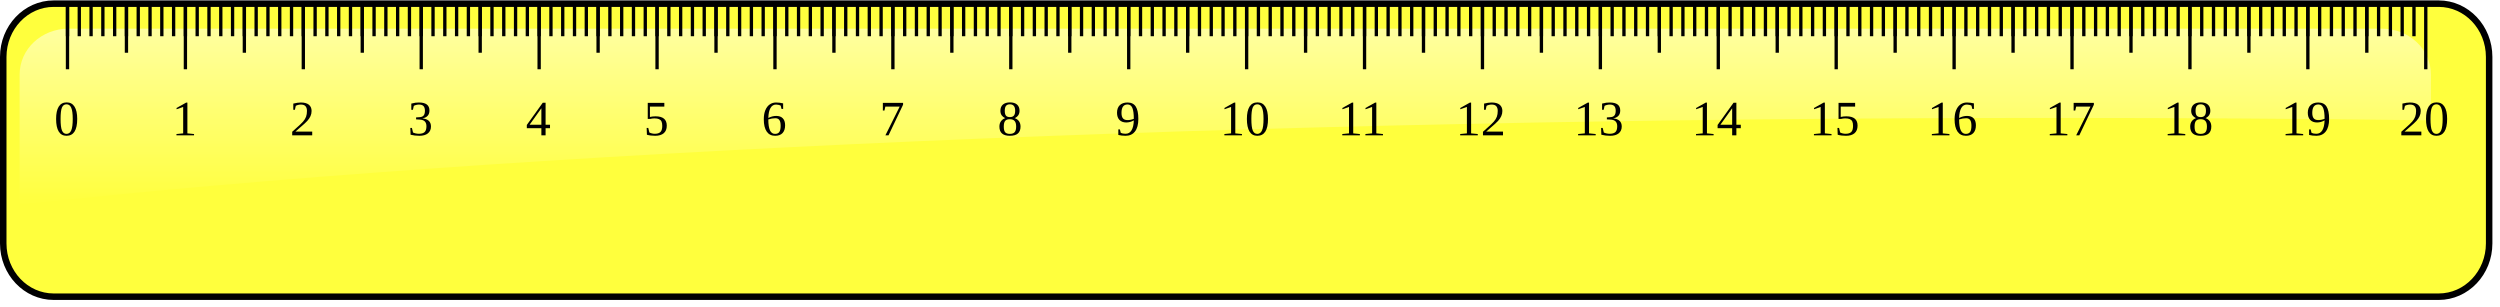
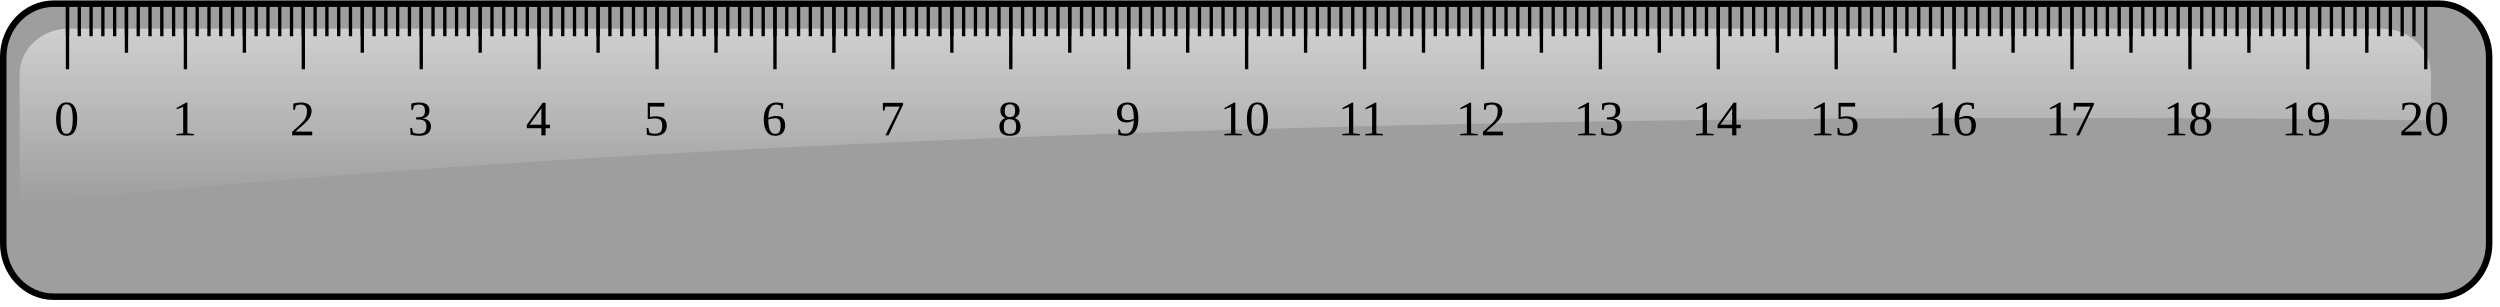
<svg xmlns="http://www.w3.org/2000/svg" xmlns:xlink="http://www.w3.org/1999/xlink" width="751.181" height="92.126" id="svg2" version="1.0">
  <defs id="defs4">
    <linearGradient id="linearGradient2900">
      <stop style="stop-color:white;stop-opacity:0.562;" offset="0" id="stop2902" />
      <stop style="stop-color:white;stop-opacity:0;" offset="1" id="stop2904" />
    </linearGradient>
    <linearGradient id="linearGradient2805">
      <stop style="stop-color:#d2b600;stop-opacity:0.725;" offset="0" id="stop2807" />
      <stop style="stop-color:#c6ff41;stop-opacity:0.664;" offset="1" id="stop2809" />
    </linearGradient>
    <linearGradient xlink:href="#linearGradient2900" id="linearGradient3509" gradientUnits="userSpaceOnUse" gradientTransform="matrix(0.9298341,0,0,1,0.4139436,7.9995)" x1="5.899" y1="8.485" x2="5.899" y2="61.312" />
  </defs>
  <g id="layer1" transform="translate(0,-7.874009)">
-     <rect style="fill:#ffff00;fill-opacity:0.759;stroke:#000000;stroke-width:1.948;stroke-linejoin:miter;stroke-miterlimit:4;stroke-opacity:1;stroke-dasharray:none;stroke-dashoffset:0" id="rect2864" width="746.948" height="88.052" x="0.974" y="8.974" rx="15.166" ry="16.009" />
+     <rect style="fill:#808080;fill-opacity:0.759;stroke:#000000;stroke-width:1.948;stroke-linejoin:miter;stroke-miterlimit:4;stroke-opacity:1;stroke-dasharray:none;stroke-dashoffset:0" id="rect2864" width="746.948" height="88.052" x="0.974" y="8.974" rx="15.166" ry="16.009" />
    <path style="opacity:0.901;fill:url(#linearGradient3509);fill-opacity:1;stroke:none" d="m 20.611,16.485 c -8.15,0 -14.711,6.148 -14.711,13.786 l 0,39.042 C 153.559,53.389 372.783,43.302 617.421,43.302 c 38.361,0 76.072,0.247 113.006,0.727 l 0,-13.759 c 0,-7.637 -6.561,-13.786 -14.711,-13.786 l -695.105,0 z" id="rect2784" />
    <g id="g11205" transform="matrix(0.9999079,0,0,0.9925221,10.28044,-1.09113)">
      <line style="stroke:#000000;stroke-width:1" x1="10" y1="10" x2="718.661" y2="10" id="line11207" />
      <line style="stroke:#000000;stroke-width:1" x1="10" y1="10" x2="10" y2="30" id="line11209" />
-       <text x="6" y="50" style="font-size:15px;text-align:left;fill:#000000" id="text11211">0</text>
+       <text x="6" y="50" style="font-size:15px;line-height:0%;text-align:left;fill:#000000" id="text11211">0</text>
      <line style="stroke:#000000;stroke-width:1" x1="45.433" y1="10" x2="45.433" y2="30" id="line11213" />
-       <text x="41.433" y="50" style="font-size:15px;text-align:left;fill:#000000" id="text11215">1</text>
+       <text x="41.433" y="50" style="font-size:15px;line-height:0%;text-align:left;fill:#000000" id="text11215">1</text>
      <line style="stroke:#000000;stroke-width:1" x1="80.866" y1="10" x2="80.866" y2="30" id="line11217" />
-       <text x="76.866" y="50" style="font-size:15px;text-align:left;fill:#000000" id="text11219">2</text>
+       <text x="76.866" y="50" style="font-size:15px;line-height:0%;text-align:left;fill:#000000" id="text11219">2</text>
      <line style="stroke:#000000;stroke-width:1" x1="116.299" y1="10" x2="116.299" y2="30" id="line11221" />
-       <text x="112.299" y="50" style="font-size:15px;text-align:left;fill:#000000" id="text11223">3</text>
+       <text x="112.299" y="50" style="font-size:15px;line-height:0%;text-align:left;fill:#000000" id="text11223">3</text>
      <line style="stroke:#000000;stroke-width:1" x1="151.732" y1="10" x2="151.732" y2="30" id="line11225" />
-       <text x="147.732" y="50" style="font-size:15px;text-align:left;fill:#000000" id="text11227">4</text>
+       <text x="147.732" y="50" style="font-size:15px;line-height:0%;text-align:left;fill:#000000" id="text11227">4</text>
      <line style="stroke:#000000;stroke-width:1" x1="187.165" y1="10" x2="187.165" y2="30" id="line11229" />
-       <text x="183.165" y="50" style="font-size:15px;text-align:left;fill:#000000" id="text11231">5</text>
+       <text x="183.165" y="50" style="font-size:15px;line-height:0%;text-align:left;fill:#000000" id="text11231">5</text>
      <line style="stroke:#000000;stroke-width:1" x1="222.598" y1="10" x2="222.598" y2="30" id="line11233" />
-       <text x="218.598" y="50" style="font-size:15px;text-align:left;fill:#000000" id="text11235">6</text>
+       <text x="218.598" y="50" style="font-size:15px;line-height:0%;text-align:left;fill:#000000" id="text11235">6</text>
      <line style="stroke:#000000;stroke-width:1" x1="258.031" y1="10" x2="258.031" y2="30" id="line11237" />
-       <text x="254.031" y="50" style="font-size:15px;text-align:left;fill:#000000" id="text11239">7</text>
+       <text x="254.031" y="50" style="font-size:15px;line-height:0%;text-align:left;fill:#000000" id="text11239">7</text>
      <line style="stroke:#000000;stroke-width:1" x1="293.465" y1="10" x2="293.465" y2="30" id="line11241" />
-       <text x="289.465" y="50" style="font-size:15px;text-align:left;fill:#000000" id="text11243">8</text>
+       <text x="289.465" y="50" style="font-size:15px;line-height:0%;text-align:left;fill:#000000" id="text11243">8</text>
      <line style="stroke:#000000;stroke-width:1" x1="328.898" y1="10" x2="328.898" y2="30" id="line11245" />
-       <text x="324.898" y="50" style="font-size:15px;text-align:left;fill:#000000" id="text11247">9</text>
+       <text x="324.898" y="50" style="font-size:15px;line-height:0%;text-align:left;fill:#000000" id="text11247">9</text>
      <line style="stroke:#000000;stroke-width:1" x1="364.331" y1="10" x2="364.331" y2="30" id="line11249" />
-       <text x="356.331" y="50" style="font-size:15px;text-align:left;fill:#000000" id="text11251">10</text>
+       <text x="356.331" y="50" style="font-size:15px;line-height:0%;text-align:left;fill:#000000" id="text11251">10</text>
      <line style="stroke:#000000;stroke-width:1" x1="399.764" y1="10" x2="399.764" y2="30" id="line11253" />
-       <text x="391.764" y="50" style="font-size:15px;text-align:left;fill:#000000" id="text11255">11</text>
+       <text x="391.764" y="50" style="font-size:15px;line-height:0%;text-align:left;fill:#000000" id="text11255">11</text>
      <line style="stroke:#000000;stroke-width:1" x1="435.197" y1="10" x2="435.197" y2="30" id="line11257" />
-       <text x="427.197" y="50" style="font-size:15px;text-align:left;fill:#000000" id="text11259">12</text>
+       <text x="427.197" y="50" style="font-size:15px;line-height:0%;text-align:left;fill:#000000" id="text11259">12</text>
      <line style="stroke:#000000;stroke-width:1" x1="470.63" y1="10" x2="470.63" y2="30" id="line11261" />
-       <text x="462.63" y="50" style="font-size:15px;text-align:left;fill:#000000" id="text11263">13</text>
+       <text x="462.63" y="50" style="font-size:15px;line-height:0%;text-align:left;fill:#000000" id="text11263">13</text>
      <line style="stroke:#000000;stroke-width:1" x1="506.063" y1="10" x2="506.063" y2="30" id="line11265" />
-       <text x="498.063" y="50" style="font-size:15px;text-align:left;fill:#000000" id="text11267">14</text>
+       <text x="498.063" y="50" style="font-size:15px;line-height:0%;text-align:left;fill:#000000" id="text11267">14</text>
      <line style="stroke:#000000;stroke-width:1" x1="541.496" y1="10" x2="541.496" y2="30" id="line11269" />
-       <text x="533.496" y="50" style="font-size:15px;text-align:left;fill:#000000" id="text11271">15</text>
+       <text x="533.496" y="50" style="font-size:15px;line-height:0%;text-align:left;fill:#000000" id="text11271">15</text>
      <line style="stroke:#000000;stroke-width:1" x1="576.929" y1="10" x2="576.929" y2="30" id="line11273" />
-       <text x="568.929" y="50" style="font-size:15px;text-align:left;fill:#000000" id="text11275">16</text>
+       <text x="568.929" y="50" style="font-size:15px;line-height:0%;text-align:left;fill:#000000" id="text11275">16</text>
      <line style="stroke:#000000;stroke-width:1" x1="612.362" y1="10" x2="612.362" y2="30" id="line11277" />
-       <text x="604.362" y="50" style="font-size:15px;text-align:left;fill:#000000" id="text11279">17</text>
+       <text x="604.362" y="50" style="font-size:15px;line-height:0%;text-align:left;fill:#000000" id="text11279">17</text>
      <line style="stroke:#000000;stroke-width:1" x1="647.795" y1="10" x2="647.795" y2="30" id="line11281" />
-       <text x="639.795" y="50" style="font-size:15px;text-align:left;fill:#000000" id="text11283">18</text>
+       <text x="639.795" y="50" style="font-size:15px;line-height:0%;text-align:left;fill:#000000" id="text11283">18</text>
      <line style="stroke:#000000;stroke-width:1" x1="683.228" y1="10" x2="683.228" y2="30" id="line11285" />
-       <text x="675.228" y="50" style="font-size:15px;text-align:left;fill:#000000" id="text11287">19</text>
+       <text x="675.228" y="50" style="font-size:15px;line-height:0%;text-align:left;fill:#000000" id="text11287">19</text>
      <line style="stroke:#000000;stroke-width:1" x1="718.661" y1="10" x2="718.661" y2="30" id="line11289" />
-       <text x="710.661" y="50" style="font-size:15px;text-align:left;fill:#000000" id="text11291">20</text>
+       <text x="710.661" y="50" style="font-size:15px;line-height:0%;text-align:left;fill:#000000" id="text11291">20</text>
      <line style="stroke:#000000;stroke-width:1" x1="27.717" y1="10" x2="27.717" y2="25" id="line11293" />
      <line style="stroke:#000000;stroke-width:1" x1="63.15" y1="10" x2="63.15" y2="25" id="line11295" />
      <line style="stroke:#000000;stroke-width:1" x1="98.583" y1="10" x2="98.583" y2="25" id="line11297" />
      <line style="stroke:#000000;stroke-width:1" x1="134.016" y1="10" x2="134.016" y2="25" id="line11299" />
      <line style="stroke:#000000;stroke-width:1" x1="169.449" y1="10" x2="169.449" y2="25" id="line11301" />
      <line style="stroke:#000000;stroke-width:1" x1="204.882" y1="10" x2="204.882" y2="25" id="line11303" />
      <line style="stroke:#000000;stroke-width:1" x1="240.315" y1="10" x2="240.315" y2="25" id="line11305" />
      <line style="stroke:#000000;stroke-width:1" x1="275.748" y1="10" x2="275.748" y2="25" id="line11307" />
      <line style="stroke:#000000;stroke-width:1" x1="311.181" y1="10" x2="311.181" y2="25" id="line11309" />
      <line style="stroke:#000000;stroke-width:1" x1="346.614" y1="10" x2="346.614" y2="25" id="line11311" />
      <line style="stroke:#000000;stroke-width:1" x1="382.047" y1="10" x2="382.047" y2="25" id="line11313" />
      <line style="stroke:#000000;stroke-width:1" x1="417.48" y1="10" x2="417.48" y2="25" id="line11315" />
      <line style="stroke:#000000;stroke-width:1" x1="452.913" y1="10" x2="452.913" y2="25" id="line11317" />
      <line style="stroke:#000000;stroke-width:1" x1="488.346" y1="10" x2="488.346" y2="25" id="line11319" />
      <line style="stroke:#000000;stroke-width:1" x1="523.78" y1="10" x2="523.78" y2="25" id="line11321" />
      <line style="stroke:#000000;stroke-width:1" x1="559.213" y1="10" x2="559.213" y2="25" id="line11323" />
      <line style="stroke:#000000;stroke-width:1" x1="594.646" y1="10" x2="594.646" y2="25" id="line11325" />
      <line style="stroke:#000000;stroke-width:1" x1="630.079" y1="10" x2="630.079" y2="25" id="line11327" />
      <line style="stroke:#000000;stroke-width:1" x1="665.512" y1="10" x2="665.512" y2="25" id="line11329" />
      <line style="stroke:#000000;stroke-width:1" x1="700.945" y1="10" x2="700.945" y2="25" id="line11331" />
      <line style="stroke:#000000;stroke-width:1" x1="10" y1="10" x2="10" y2="20" id="line11333" />
      <line style="stroke:#000000;stroke-width:1" x1="13.543" y1="10" x2="13.543" y2="20" id="line11335" />
      <line style="stroke:#000000;stroke-width:1" x1="17.087" y1="10" x2="17.087" y2="20" id="line11337" />
      <line style="stroke:#000000;stroke-width:1" x1="20.63" y1="10" x2="20.63" y2="20" id="line11339" />
      <line style="stroke:#000000;stroke-width:1" x1="24.173" y1="10" x2="24.173" y2="20" id="line11341" />
      <line style="stroke:#000000;stroke-width:1" x1="27.717" y1="10" x2="27.717" y2="20" id="line11343" />
      <line style="stroke:#000000;stroke-width:1" x1="31.26" y1="10" x2="31.26" y2="20" id="line11345" />
      <line style="stroke:#000000;stroke-width:1" x1="34.803" y1="10" x2="34.803" y2="20" id="line11347" />
      <line style="stroke:#000000;stroke-width:1" x1="38.346" y1="10" x2="38.346" y2="20" id="line11349" />
      <line style="stroke:#000000;stroke-width:1" x1="41.89" y1="10" x2="41.89" y2="20" id="line11351" />
      <line style="stroke:#000000;stroke-width:1" x1="45.433" y1="10" x2="45.433" y2="20" id="line11353" />
      <line style="stroke:#000000;stroke-width:1" x1="48.976" y1="10" x2="48.976" y2="20" id="line11355" />
      <line style="stroke:#000000;stroke-width:1" x1="52.52" y1="10" x2="52.52" y2="20" id="line11357" />
      <line style="stroke:#000000;stroke-width:1" x1="56.063" y1="10" x2="56.063" y2="20" id="line11359" />
      <line style="stroke:#000000;stroke-width:1" x1="59.606" y1="10" x2="59.606" y2="20" id="line11361" />
      <line style="stroke:#000000;stroke-width:1" x1="63.15" y1="10" x2="63.15" y2="20" id="line11363" />
      <line style="stroke:#000000;stroke-width:1" x1="66.693" y1="10" x2="66.693" y2="20" id="line11365" />
      <line style="stroke:#000000;stroke-width:1" x1="70.236" y1="10" x2="70.236" y2="20" id="line11367" />
      <line style="stroke:#000000;stroke-width:1" x1="73.78" y1="10" x2="73.78" y2="20" id="line11369" />
      <line style="stroke:#000000;stroke-width:1" x1="77.323" y1="10" x2="77.323" y2="20" id="line11371" />
      <line style="stroke:#000000;stroke-width:1" x1="80.866" y1="10" x2="80.866" y2="20" id="line11373" />
      <line style="stroke:#000000;stroke-width:1" x1="84.409" y1="10" x2="84.409" y2="20" id="line11375" />
      <line style="stroke:#000000;stroke-width:1" x1="87.953" y1="10" x2="87.953" y2="20" id="line11377" />
      <line style="stroke:#000000;stroke-width:1" x1="91.496" y1="10" x2="91.496" y2="20" id="line11379" />
      <line style="stroke:#000000;stroke-width:1" x1="95.039" y1="10" x2="95.039" y2="20" id="line11381" />
      <line style="stroke:#000000;stroke-width:1" x1="98.583" y1="10" x2="98.583" y2="20" id="line11383" />
      <line style="stroke:#000000;stroke-width:1" x1="102.126" y1="10" x2="102.126" y2="20" id="line11385" />
      <line style="stroke:#000000;stroke-width:1" x1="105.669" y1="10" x2="105.669" y2="20" id="line11387" />
      <line style="stroke:#000000;stroke-width:1" x1="109.213" y1="10" x2="109.213" y2="20" id="line11389" />
      <line style="stroke:#000000;stroke-width:1" x1="112.756" y1="10" x2="112.756" y2="20" id="line11391" />
      <line style="stroke:#000000;stroke-width:1" x1="116.299" y1="10" x2="116.299" y2="20" id="line11393" />
      <line style="stroke:#000000;stroke-width:1" x1="119.843" y1="10" x2="119.843" y2="20" id="line11395" />
      <line style="stroke:#000000;stroke-width:1" x1="123.386" y1="10" x2="123.386" y2="20" id="line11397" />
      <line style="stroke:#000000;stroke-width:1" x1="126.929" y1="10" x2="126.929" y2="20" id="line11399" />
      <line style="stroke:#000000;stroke-width:1" x1="130.472" y1="10" x2="130.472" y2="20" id="line11401" />
      <line style="stroke:#000000;stroke-width:1" x1="134.016" y1="10" x2="134.016" y2="20" id="line11403" />
      <line style="stroke:#000000;stroke-width:1" x1="137.559" y1="10" x2="137.559" y2="20" id="line11405" />
      <line style="stroke:#000000;stroke-width:1" x1="141.102" y1="10" x2="141.102" y2="20" id="line11407" />
      <line style="stroke:#000000;stroke-width:1" x1="144.646" y1="10" x2="144.646" y2="20" id="line11409" />
      <line style="stroke:#000000;stroke-width:1" x1="148.189" y1="10" x2="148.189" y2="20" id="line11411" />
      <line style="stroke:#000000;stroke-width:1" x1="151.732" y1="10" x2="151.732" y2="20" id="line11413" />
      <line style="stroke:#000000;stroke-width:1" x1="155.276" y1="10" x2="155.276" y2="20" id="line11415" />
      <line style="stroke:#000000;stroke-width:1" x1="158.819" y1="10" x2="158.819" y2="20" id="line11417" />
      <line style="stroke:#000000;stroke-width:1" x1="162.362" y1="10" x2="162.362" y2="20" id="line11419" />
      <line style="stroke:#000000;stroke-width:1" x1="165.906" y1="10" x2="165.906" y2="20" id="line11421" />
      <line style="stroke:#000000;stroke-width:1" x1="169.449" y1="10" x2="169.449" y2="20" id="line11423" />
      <line style="stroke:#000000;stroke-width:1" x1="172.992" y1="10" x2="172.992" y2="20" id="line11425" />
      <line style="stroke:#000000;stroke-width:1" x1="176.535" y1="10" x2="176.535" y2="20" id="line11427" />
      <line style="stroke:#000000;stroke-width:1" x1="180.079" y1="10" x2="180.079" y2="20" id="line11429" />
      <line style="stroke:#000000;stroke-width:1" x1="183.622" y1="10" x2="183.622" y2="20" id="line11431" />
      <line style="stroke:#000000;stroke-width:1" x1="187.165" y1="10" x2="187.165" y2="20" id="line11433" />
      <line style="stroke:#000000;stroke-width:1" x1="190.709" y1="10" x2="190.709" y2="20" id="line11435" />
      <line style="stroke:#000000;stroke-width:1" x1="194.252" y1="10" x2="194.252" y2="20" id="line11437" />
      <line style="stroke:#000000;stroke-width:1" x1="197.795" y1="10" x2="197.795" y2="20" id="line11439" />
      <line style="stroke:#000000;stroke-width:1" x1="201.339" y1="10" x2="201.339" y2="20" id="line11441" />
      <line style="stroke:#000000;stroke-width:1" x1="204.882" y1="10" x2="204.882" y2="20" id="line11443" />
      <line style="stroke:#000000;stroke-width:1" x1="208.425" y1="10" x2="208.425" y2="20" id="line11445" />
      <line style="stroke:#000000;stroke-width:1" x1="211.969" y1="10" x2="211.969" y2="20" id="line11447" />
      <line style="stroke:#000000;stroke-width:1" x1="215.512" y1="10" x2="215.512" y2="20" id="line11449" />
      <line style="stroke:#000000;stroke-width:1" x1="219.055" y1="10" x2="219.055" y2="20" id="line11451" />
      <line style="stroke:#000000;stroke-width:1" x1="222.598" y1="10" x2="222.598" y2="20" id="line11453" />
      <line style="stroke:#000000;stroke-width:1" x1="226.142" y1="10" x2="226.142" y2="20" id="line11455" />
      <line style="stroke:#000000;stroke-width:1" x1="229.685" y1="10" x2="229.685" y2="20" id="line11457" />
      <line style="stroke:#000000;stroke-width:1" x1="233.228" y1="10" x2="233.228" y2="20" id="line11459" />
      <line style="stroke:#000000;stroke-width:1" x1="236.772" y1="10" x2="236.772" y2="20" id="line11461" />
      <line style="stroke:#000000;stroke-width:1" x1="240.315" y1="10" x2="240.315" y2="20" id="line11463" />
      <line style="stroke:#000000;stroke-width:1" x1="243.858" y1="10" x2="243.858" y2="20" id="line11465" />
      <line style="stroke:#000000;stroke-width:1" x1="247.402" y1="10" x2="247.402" y2="20" id="line11467" />
      <line style="stroke:#000000;stroke-width:1" x1="250.945" y1="10" x2="250.945" y2="20" id="line11469" />
      <line style="stroke:#000000;stroke-width:1" x1="254.488" y1="10" x2="254.488" y2="20" id="line11471" />
      <line style="stroke:#000000;stroke-width:1" x1="258.031" y1="10" x2="258.031" y2="20" id="line11473" />
      <line style="stroke:#000000;stroke-width:1" x1="261.575" y1="10" x2="261.575" y2="20" id="line11475" />
      <line style="stroke:#000000;stroke-width:1" x1="265.118" y1="10" x2="265.118" y2="20" id="line11477" />
      <line style="stroke:#000000;stroke-width:1" x1="268.661" y1="10" x2="268.661" y2="20" id="line11479" />
      <line style="stroke:#000000;stroke-width:1" x1="272.205" y1="10" x2="272.205" y2="20" id="line11481" />
      <line style="stroke:#000000;stroke-width:1" x1="275.748" y1="10" x2="275.748" y2="20" id="line11483" />
      <line style="stroke:#000000;stroke-width:1" x1="279.291" y1="10" x2="279.291" y2="20" id="line11485" />
      <line style="stroke:#000000;stroke-width:1" x1="282.835" y1="10" x2="282.835" y2="20" id="line11487" />
      <line style="stroke:#000000;stroke-width:1" x1="286.378" y1="10" x2="286.378" y2="20" id="line11489" />
      <line style="stroke:#000000;stroke-width:1" x1="289.921" y1="10" x2="289.921" y2="20" id="line11491" />
      <line style="stroke:#000000;stroke-width:1" x1="293.465" y1="10" x2="293.465" y2="20" id="line11493" />
      <line style="stroke:#000000;stroke-width:1" x1="297.008" y1="10" x2="297.008" y2="20" id="line11495" />
      <line style="stroke:#000000;stroke-width:1" x1="300.551" y1="10" x2="300.551" y2="20" id="line11497" />
      <line style="stroke:#000000;stroke-width:1" x1="304.094" y1="10" x2="304.094" y2="20" id="line11499" />
      <line style="stroke:#000000;stroke-width:1" x1="307.638" y1="10" x2="307.638" y2="20" id="line11501" />
      <line style="stroke:#000000;stroke-width:1" x1="311.181" y1="10" x2="311.181" y2="20" id="line11503" />
      <line style="stroke:#000000;stroke-width:1" x1="314.724" y1="10" x2="314.724" y2="20" id="line11505" />
      <line style="stroke:#000000;stroke-width:1" x1="318.268" y1="10" x2="318.268" y2="20" id="line11507" />
      <line style="stroke:#000000;stroke-width:1" x1="321.811" y1="10" x2="321.811" y2="20" id="line11509" />
      <line style="stroke:#000000;stroke-width:1" x1="325.354" y1="10" x2="325.354" y2="20" id="line11511" />
      <line style="stroke:#000000;stroke-width:1" x1="328.898" y1="10" x2="328.898" y2="20" id="line11513" />
      <line style="stroke:#000000;stroke-width:1" x1="332.441" y1="10" x2="332.441" y2="20" id="line11515" />
      <line style="stroke:#000000;stroke-width:1" x1="335.984" y1="10" x2="335.984" y2="20" id="line11517" />
      <line style="stroke:#000000;stroke-width:1" x1="339.528" y1="10" x2="339.528" y2="20" id="line11519" />
      <line style="stroke:#000000;stroke-width:1" x1="343.071" y1="10" x2="343.071" y2="20" id="line11521" />
      <line style="stroke:#000000;stroke-width:1" x1="346.614" y1="10" x2="346.614" y2="20" id="line11523" />
      <line style="stroke:#000000;stroke-width:1" x1="350.157" y1="10" x2="350.157" y2="20" id="line11525" />
      <line style="stroke:#000000;stroke-width:1" x1="353.701" y1="10" x2="353.701" y2="20" id="line11527" />
      <line style="stroke:#000000;stroke-width:1" x1="357.244" y1="10" x2="357.244" y2="20" id="line11529" />
      <line style="stroke:#000000;stroke-width:1" x1="360.787" y1="10" x2="360.787" y2="20" id="line11531" />
      <line style="stroke:#000000;stroke-width:1" x1="364.331" y1="10" x2="364.331" y2="20" id="line11533" />
      <line style="stroke:#000000;stroke-width:1" x1="367.874" y1="10" x2="367.874" y2="20" id="line11535" />
      <line style="stroke:#000000;stroke-width:1" x1="371.417" y1="10" x2="371.417" y2="20" id="line11537" />
      <line style="stroke:#000000;stroke-width:1" x1="374.961" y1="10" x2="374.961" y2="20" id="line11539" />
      <line style="stroke:#000000;stroke-width:1" x1="378.504" y1="10" x2="378.504" y2="20" id="line11541" />
      <line style="stroke:#000000;stroke-width:1" x1="382.047" y1="10" x2="382.047" y2="20" id="line11543" />
      <line style="stroke:#000000;stroke-width:1" x1="385.591" y1="10" x2="385.591" y2="20" id="line11545" />
      <line style="stroke:#000000;stroke-width:1" x1="389.134" y1="10" x2="389.134" y2="20" id="line11547" />
      <line style="stroke:#000000;stroke-width:1" x1="392.677" y1="10" x2="392.677" y2="20" id="line11549" />
      <line style="stroke:#000000;stroke-width:1" x1="396.22" y1="10" x2="396.22" y2="20" id="line11551" />
      <line style="stroke:#000000;stroke-width:1" x1="399.764" y1="10" x2="399.764" y2="20" id="line11553" />
      <line style="stroke:#000000;stroke-width:1" x1="403.307" y1="10" x2="403.307" y2="20" id="line11555" />
      <line style="stroke:#000000;stroke-width:1" x1="406.85" y1="10" x2="406.85" y2="20" id="line11557" />
      <line style="stroke:#000000;stroke-width:1" x1="410.394" y1="10" x2="410.394" y2="20" id="line11559" />
      <line style="stroke:#000000;stroke-width:1" x1="413.937" y1="10" x2="413.937" y2="20" id="line11561" />
      <line style="stroke:#000000;stroke-width:1" x1="417.48" y1="10" x2="417.48" y2="20" id="line11563" />
      <line style="stroke:#000000;stroke-width:1" x1="421.024" y1="10" x2="421.024" y2="20" id="line11565" />
      <line style="stroke:#000000;stroke-width:1" x1="424.567" y1="10" x2="424.567" y2="20" id="line11567" />
      <line style="stroke:#000000;stroke-width:1" x1="428.11" y1="10" x2="428.11" y2="20" id="line11569" />
      <line style="stroke:#000000;stroke-width:1" x1="431.654" y1="10" x2="431.654" y2="20" id="line11571" />
      <line style="stroke:#000000;stroke-width:1" x1="435.197" y1="10" x2="435.197" y2="20" id="line11573" />
      <line style="stroke:#000000;stroke-width:1" x1="438.74" y1="10" x2="438.74" y2="20" id="line11575" />
      <line style="stroke:#000000;stroke-width:1" x1="442.283" y1="10" x2="442.283" y2="20" id="line11577" />
      <line style="stroke:#000000;stroke-width:1" x1="445.827" y1="10" x2="445.827" y2="20" id="line11579" />
      <line style="stroke:#000000;stroke-width:1" x1="449.37" y1="10" x2="449.37" y2="20" id="line11581" />
      <line style="stroke:#000000;stroke-width:1" x1="452.913" y1="10" x2="452.913" y2="20" id="line11583" />
      <line style="stroke:#000000;stroke-width:1" x1="456.457" y1="10" x2="456.457" y2="20" id="line11585" />
      <line style="stroke:#000000;stroke-width:1" x1="460" y1="10" x2="460" y2="20" id="line11587" />
      <line style="stroke:#000000;stroke-width:1" x1="463.543" y1="10" x2="463.543" y2="20" id="line11589" />
      <line style="stroke:#000000;stroke-width:1" x1="467.087" y1="10" x2="467.087" y2="20" id="line11591" />
      <line style="stroke:#000000;stroke-width:1" x1="470.63" y1="10" x2="470.63" y2="20" id="line11593" />
      <line style="stroke:#000000;stroke-width:1" x1="474.173" y1="10" x2="474.173" y2="20" id="line11595" />
      <line style="stroke:#000000;stroke-width:1" x1="477.717" y1="10" x2="477.717" y2="20" id="line11597" />
      <line style="stroke:#000000;stroke-width:1" x1="481.26" y1="10" x2="481.26" y2="20" id="line11599" />
      <line style="stroke:#000000;stroke-width:1" x1="484.803" y1="10" x2="484.803" y2="20" id="line11601" />
      <line style="stroke:#000000;stroke-width:1" x1="488.346" y1="10" x2="488.346" y2="20" id="line11603" />
      <line style="stroke:#000000;stroke-width:1" x1="491.89" y1="10" x2="491.89" y2="20" id="line11605" />
      <line style="stroke:#000000;stroke-width:1" x1="495.433" y1="10" x2="495.433" y2="20" id="line11607" />
      <line style="stroke:#000000;stroke-width:1" x1="498.976" y1="10" x2="498.976" y2="20" id="line11609" />
      <line style="stroke:#000000;stroke-width:1" x1="502.52" y1="10" x2="502.52" y2="20" id="line11611" />
      <line style="stroke:#000000;stroke-width:1" x1="506.063" y1="10" x2="506.063" y2="20" id="line11613" />
      <line style="stroke:#000000;stroke-width:1" x1="509.606" y1="10" x2="509.606" y2="20" id="line11615" />
      <line style="stroke:#000000;stroke-width:1" x1="513.15" y1="10" x2="513.15" y2="20" id="line11617" />
      <line style="stroke:#000000;stroke-width:1" x1="516.693" y1="10" x2="516.693" y2="20" id="line11619" />
      <line style="stroke:#000000;stroke-width:1" x1="520.236" y1="10" x2="520.236" y2="20" id="line11621" />
      <line style="stroke:#000000;stroke-width:1" x1="523.78" y1="10" x2="523.78" y2="20" id="line11623" />
      <line style="stroke:#000000;stroke-width:1" x1="527.323" y1="10" x2="527.323" y2="20" id="line11625" />
      <line style="stroke:#000000;stroke-width:1" x1="530.866" y1="10" x2="530.866" y2="20" id="line11627" />
      <line style="stroke:#000000;stroke-width:1" x1="534.409" y1="10" x2="534.409" y2="20" id="line11629" />
      <line style="stroke:#000000;stroke-width:1" x1="537.953" y1="10" x2="537.953" y2="20" id="line11631" />
      <line style="stroke:#000000;stroke-width:1" x1="541.496" y1="10" x2="541.496" y2="20" id="line11633" />
      <line style="stroke:#000000;stroke-width:1" x1="545.039" y1="10" x2="545.039" y2="20" id="line11635" />
      <line style="stroke:#000000;stroke-width:1" x1="548.583" y1="10" x2="548.583" y2="20" id="line11637" />
      <line style="stroke:#000000;stroke-width:1" x1="552.126" y1="10" x2="552.126" y2="20" id="line11639" />
      <line style="stroke:#000000;stroke-width:1" x1="555.669" y1="10" x2="555.669" y2="20" id="line11641" />
      <line style="stroke:#000000;stroke-width:1" x1="559.213" y1="10" x2="559.213" y2="20" id="line11643" />
      <line style="stroke:#000000;stroke-width:1" x1="562.756" y1="10" x2="562.756" y2="20" id="line11645" />
      <line style="stroke:#000000;stroke-width:1" x1="566.299" y1="10" x2="566.299" y2="20" id="line11647" />
      <line style="stroke:#000000;stroke-width:1" x1="569.843" y1="10" x2="569.843" y2="20" id="line11649" />
      <line style="stroke:#000000;stroke-width:1" x1="573.386" y1="10" x2="573.386" y2="20" id="line11651" />
      <line style="stroke:#000000;stroke-width:1" x1="576.929" y1="10" x2="576.929" y2="20" id="line11653" />
      <line style="stroke:#000000;stroke-width:1" x1="580.472" y1="10" x2="580.472" y2="20" id="line11655" />
      <line style="stroke:#000000;stroke-width:1" x1="584.016" y1="10" x2="584.016" y2="20" id="line11657" />
      <line style="stroke:#000000;stroke-width:1" x1="587.559" y1="10" x2="587.559" y2="20" id="line11659" />
      <line style="stroke:#000000;stroke-width:1" x1="591.102" y1="10" x2="591.102" y2="20" id="line11661" />
      <line style="stroke:#000000;stroke-width:1" x1="594.646" y1="10" x2="594.646" y2="20" id="line11663" />
      <line style="stroke:#000000;stroke-width:1" x1="598.189" y1="10" x2="598.189" y2="20" id="line11665" />
      <line style="stroke:#000000;stroke-width:1" x1="601.732" y1="10" x2="601.732" y2="20" id="line11667" />
      <line style="stroke:#000000;stroke-width:1" x1="605.276" y1="10" x2="605.276" y2="20" id="line11669" />
      <line style="stroke:#000000;stroke-width:1" x1="608.819" y1="10" x2="608.819" y2="20" id="line11671" />
      <line style="stroke:#000000;stroke-width:1" x1="612.362" y1="10" x2="612.362" y2="20" id="line11673" />
      <line style="stroke:#000000;stroke-width:1" x1="615.906" y1="10" x2="615.906" y2="20" id="line11675" />
      <line style="stroke:#000000;stroke-width:1" x1="619.449" y1="10" x2="619.449" y2="20" id="line11677" />
      <line style="stroke:#000000;stroke-width:1" x1="622.992" y1="10" x2="622.992" y2="20" id="line11679" />
      <line style="stroke:#000000;stroke-width:1" x1="626.535" y1="10" x2="626.535" y2="20" id="line11681" />
      <line style="stroke:#000000;stroke-width:1" x1="630.079" y1="10" x2="630.079" y2="20" id="line11683" />
      <line style="stroke:#000000;stroke-width:1" x1="633.622" y1="10" x2="633.622" y2="20" id="line11685" />
      <line style="stroke:#000000;stroke-width:1" x1="637.165" y1="10" x2="637.165" y2="20" id="line11687" />
      <line style="stroke:#000000;stroke-width:1" x1="640.709" y1="10" x2="640.709" y2="20" id="line11689" />
      <line style="stroke:#000000;stroke-width:1" x1="644.252" y1="10" x2="644.252" y2="20" id="line11691" />
      <line style="stroke:#000000;stroke-width:1" x1="647.795" y1="10" x2="647.795" y2="20" id="line11693" />
      <line style="stroke:#000000;stroke-width:1" x1="651.339" y1="10" x2="651.339" y2="20" id="line11695" />
      <line style="stroke:#000000;stroke-width:1" x1="654.882" y1="10" x2="654.882" y2="20" id="line11697" />
      <line style="stroke:#000000;stroke-width:1" x1="658.425" y1="10" x2="658.425" y2="20" id="line11699" />
      <line style="stroke:#000000;stroke-width:1" x1="661.969" y1="10" x2="661.969" y2="20" id="line11701" />
      <line style="stroke:#000000;stroke-width:1" x1="665.512" y1="10" x2="665.512" y2="20" id="line11703" />
      <line style="stroke:#000000;stroke-width:1" x1="669.055" y1="10" x2="669.055" y2="20" id="line11705" />
      <line style="stroke:#000000;stroke-width:1" x1="672.598" y1="10" x2="672.598" y2="20" id="line11707" />
      <line style="stroke:#000000;stroke-width:1" x1="676.142" y1="10" x2="676.142" y2="20" id="line11709" />
      <line style="stroke:#000000;stroke-width:1" x1="679.685" y1="10" x2="679.685" y2="20" id="line11711" />
      <line style="stroke:#000000;stroke-width:1" x1="683.228" y1="10" x2="683.228" y2="20" id="line11713" />
      <line style="stroke:#000000;stroke-width:1" x1="686.772" y1="10" x2="686.772" y2="20" id="line11715" />
      <line style="stroke:#000000;stroke-width:1" x1="690.315" y1="10" x2="690.315" y2="20" id="line11717" />
      <line style="stroke:#000000;stroke-width:1" x1="693.858" y1="10" x2="693.858" y2="20" id="line11719" />
      <line style="stroke:#000000;stroke-width:1" x1="697.402" y1="10" x2="697.402" y2="20" id="line11721" />
      <line style="stroke:#000000;stroke-width:1" x1="700.945" y1="10" x2="700.945" y2="20" id="line11723" />
      <line style="stroke:#000000;stroke-width:1" x1="704.488" y1="10" x2="704.488" y2="20" id="line11725" />
      <line style="stroke:#000000;stroke-width:1" x1="708.031" y1="10" x2="708.031" y2="20" id="line11727" />
      <line style="stroke:#000000;stroke-width:1" x1="711.575" y1="10" x2="711.575" y2="20" id="line11729" />
      <line style="stroke:#000000;stroke-width:1" x1="715.118" y1="10" x2="715.118" y2="20" id="line11731" />
    </g>
  </g>
</svg>
